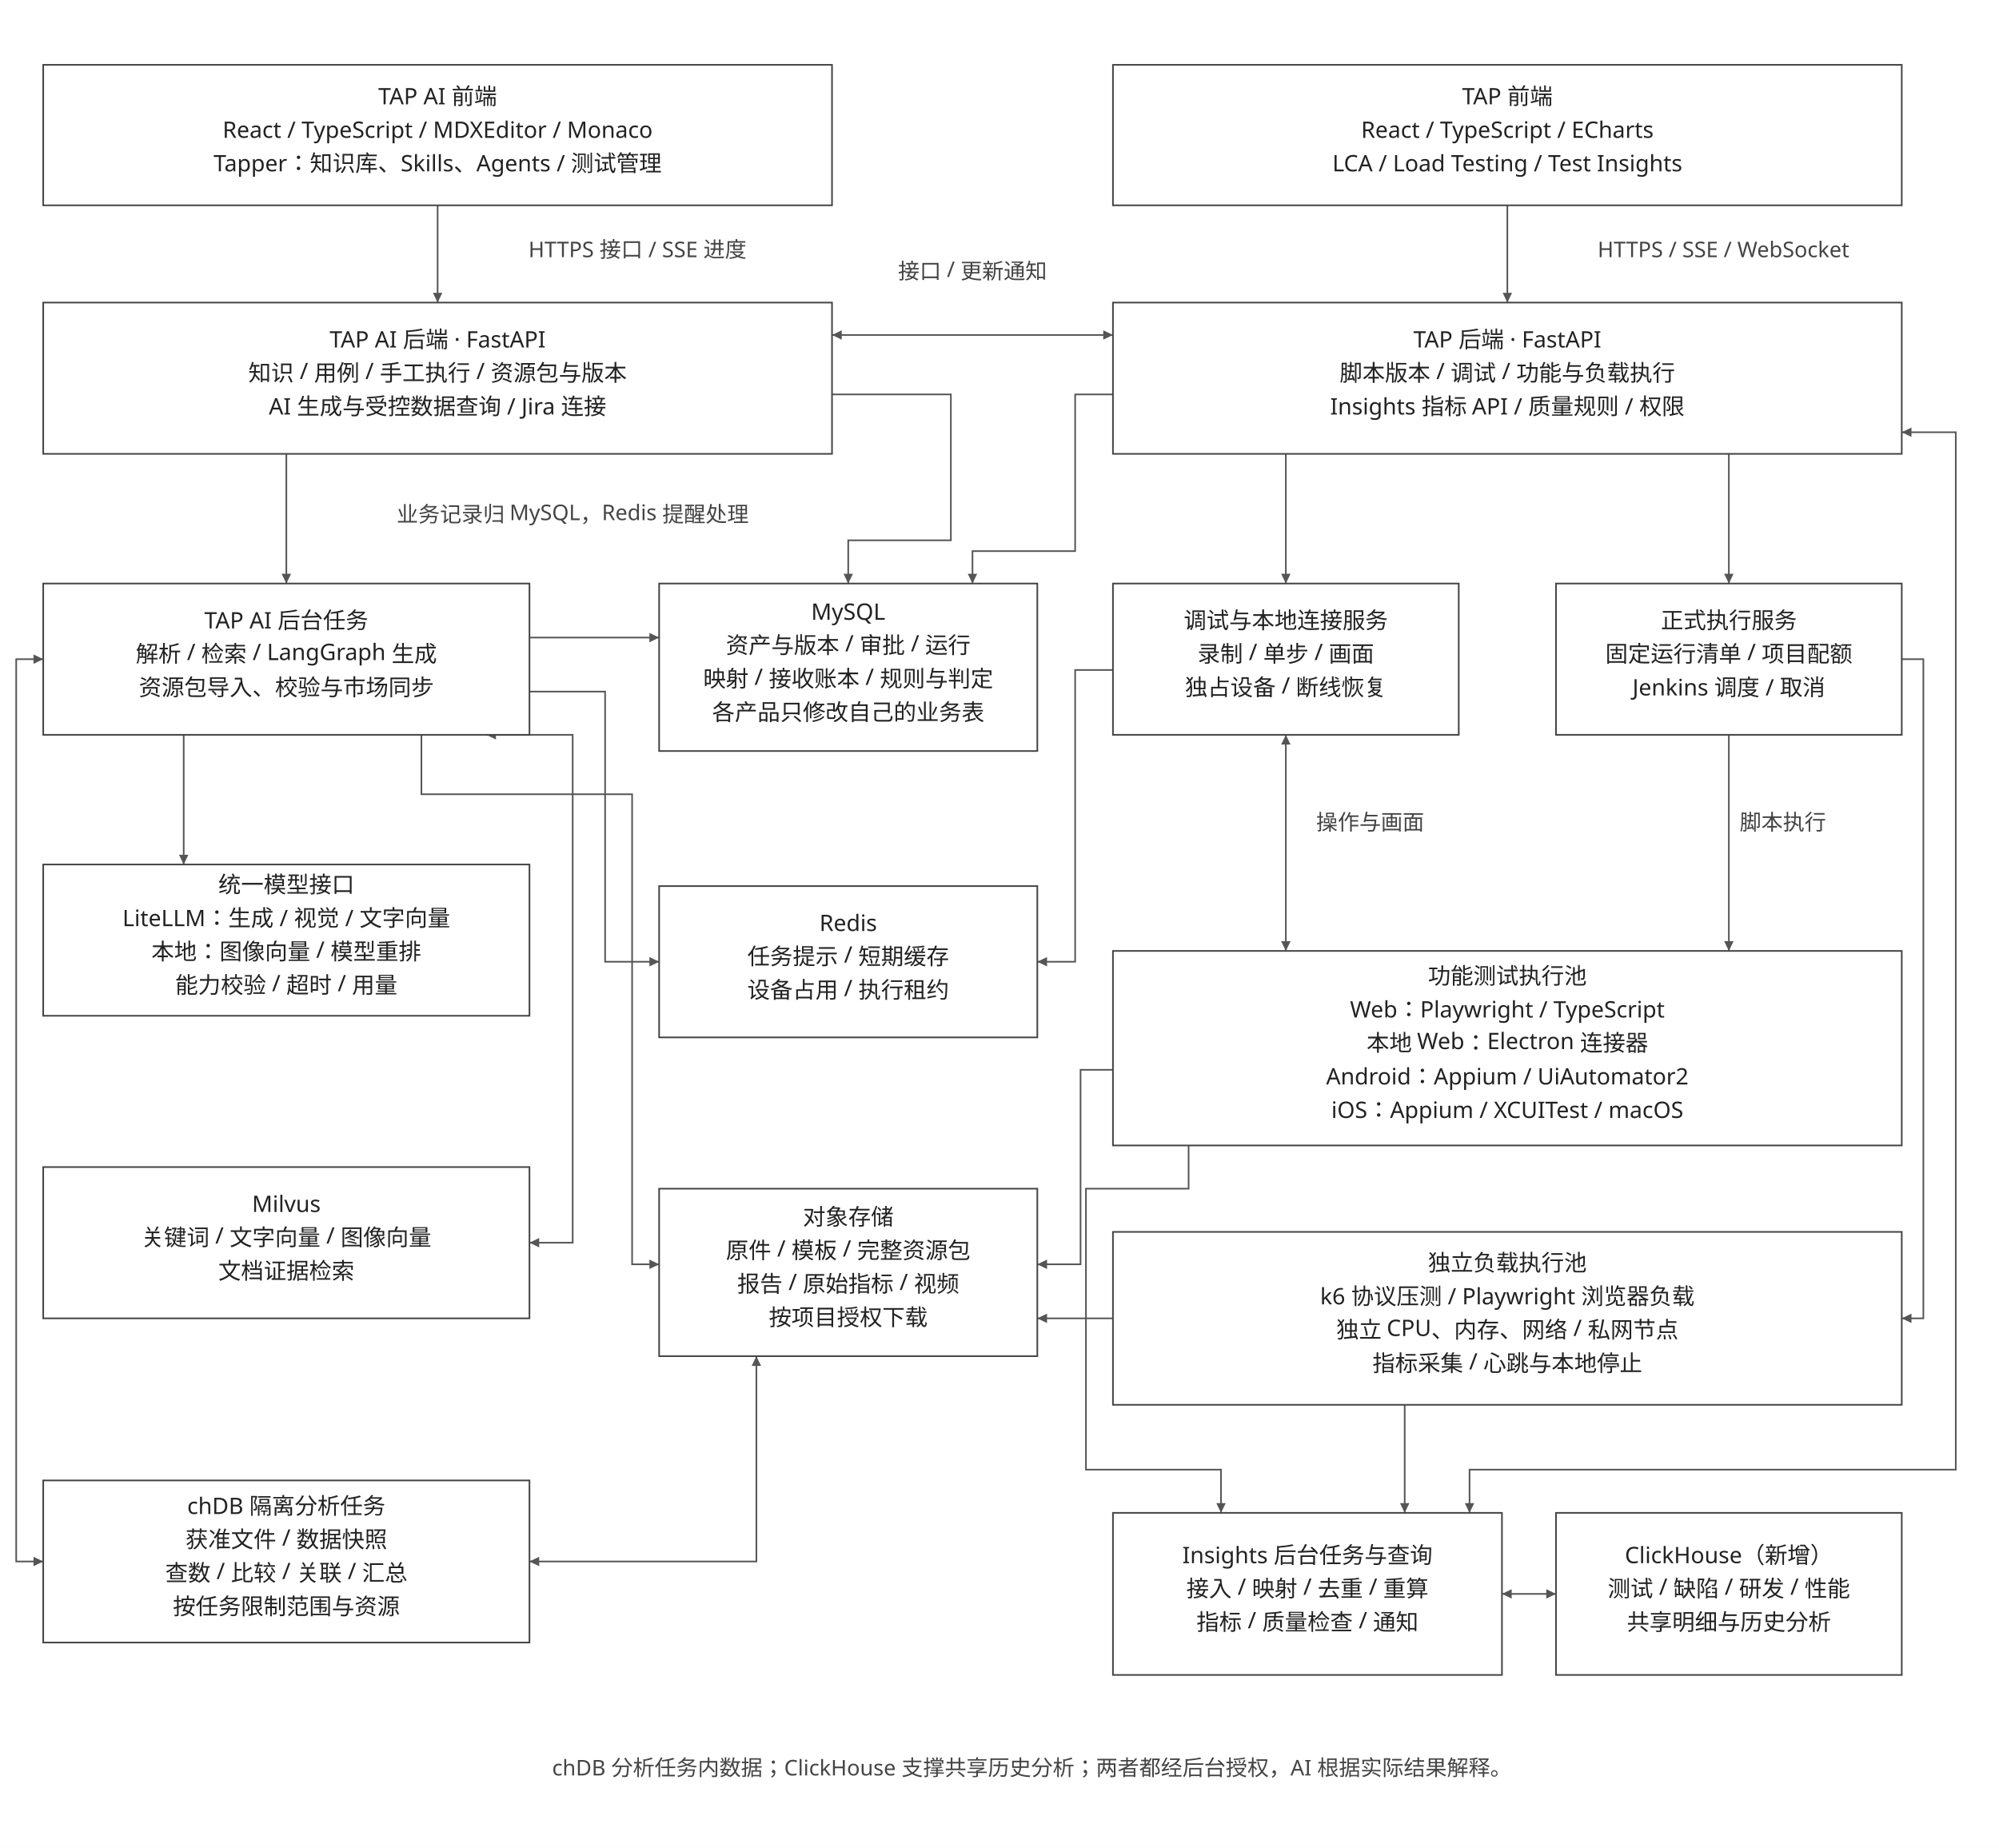
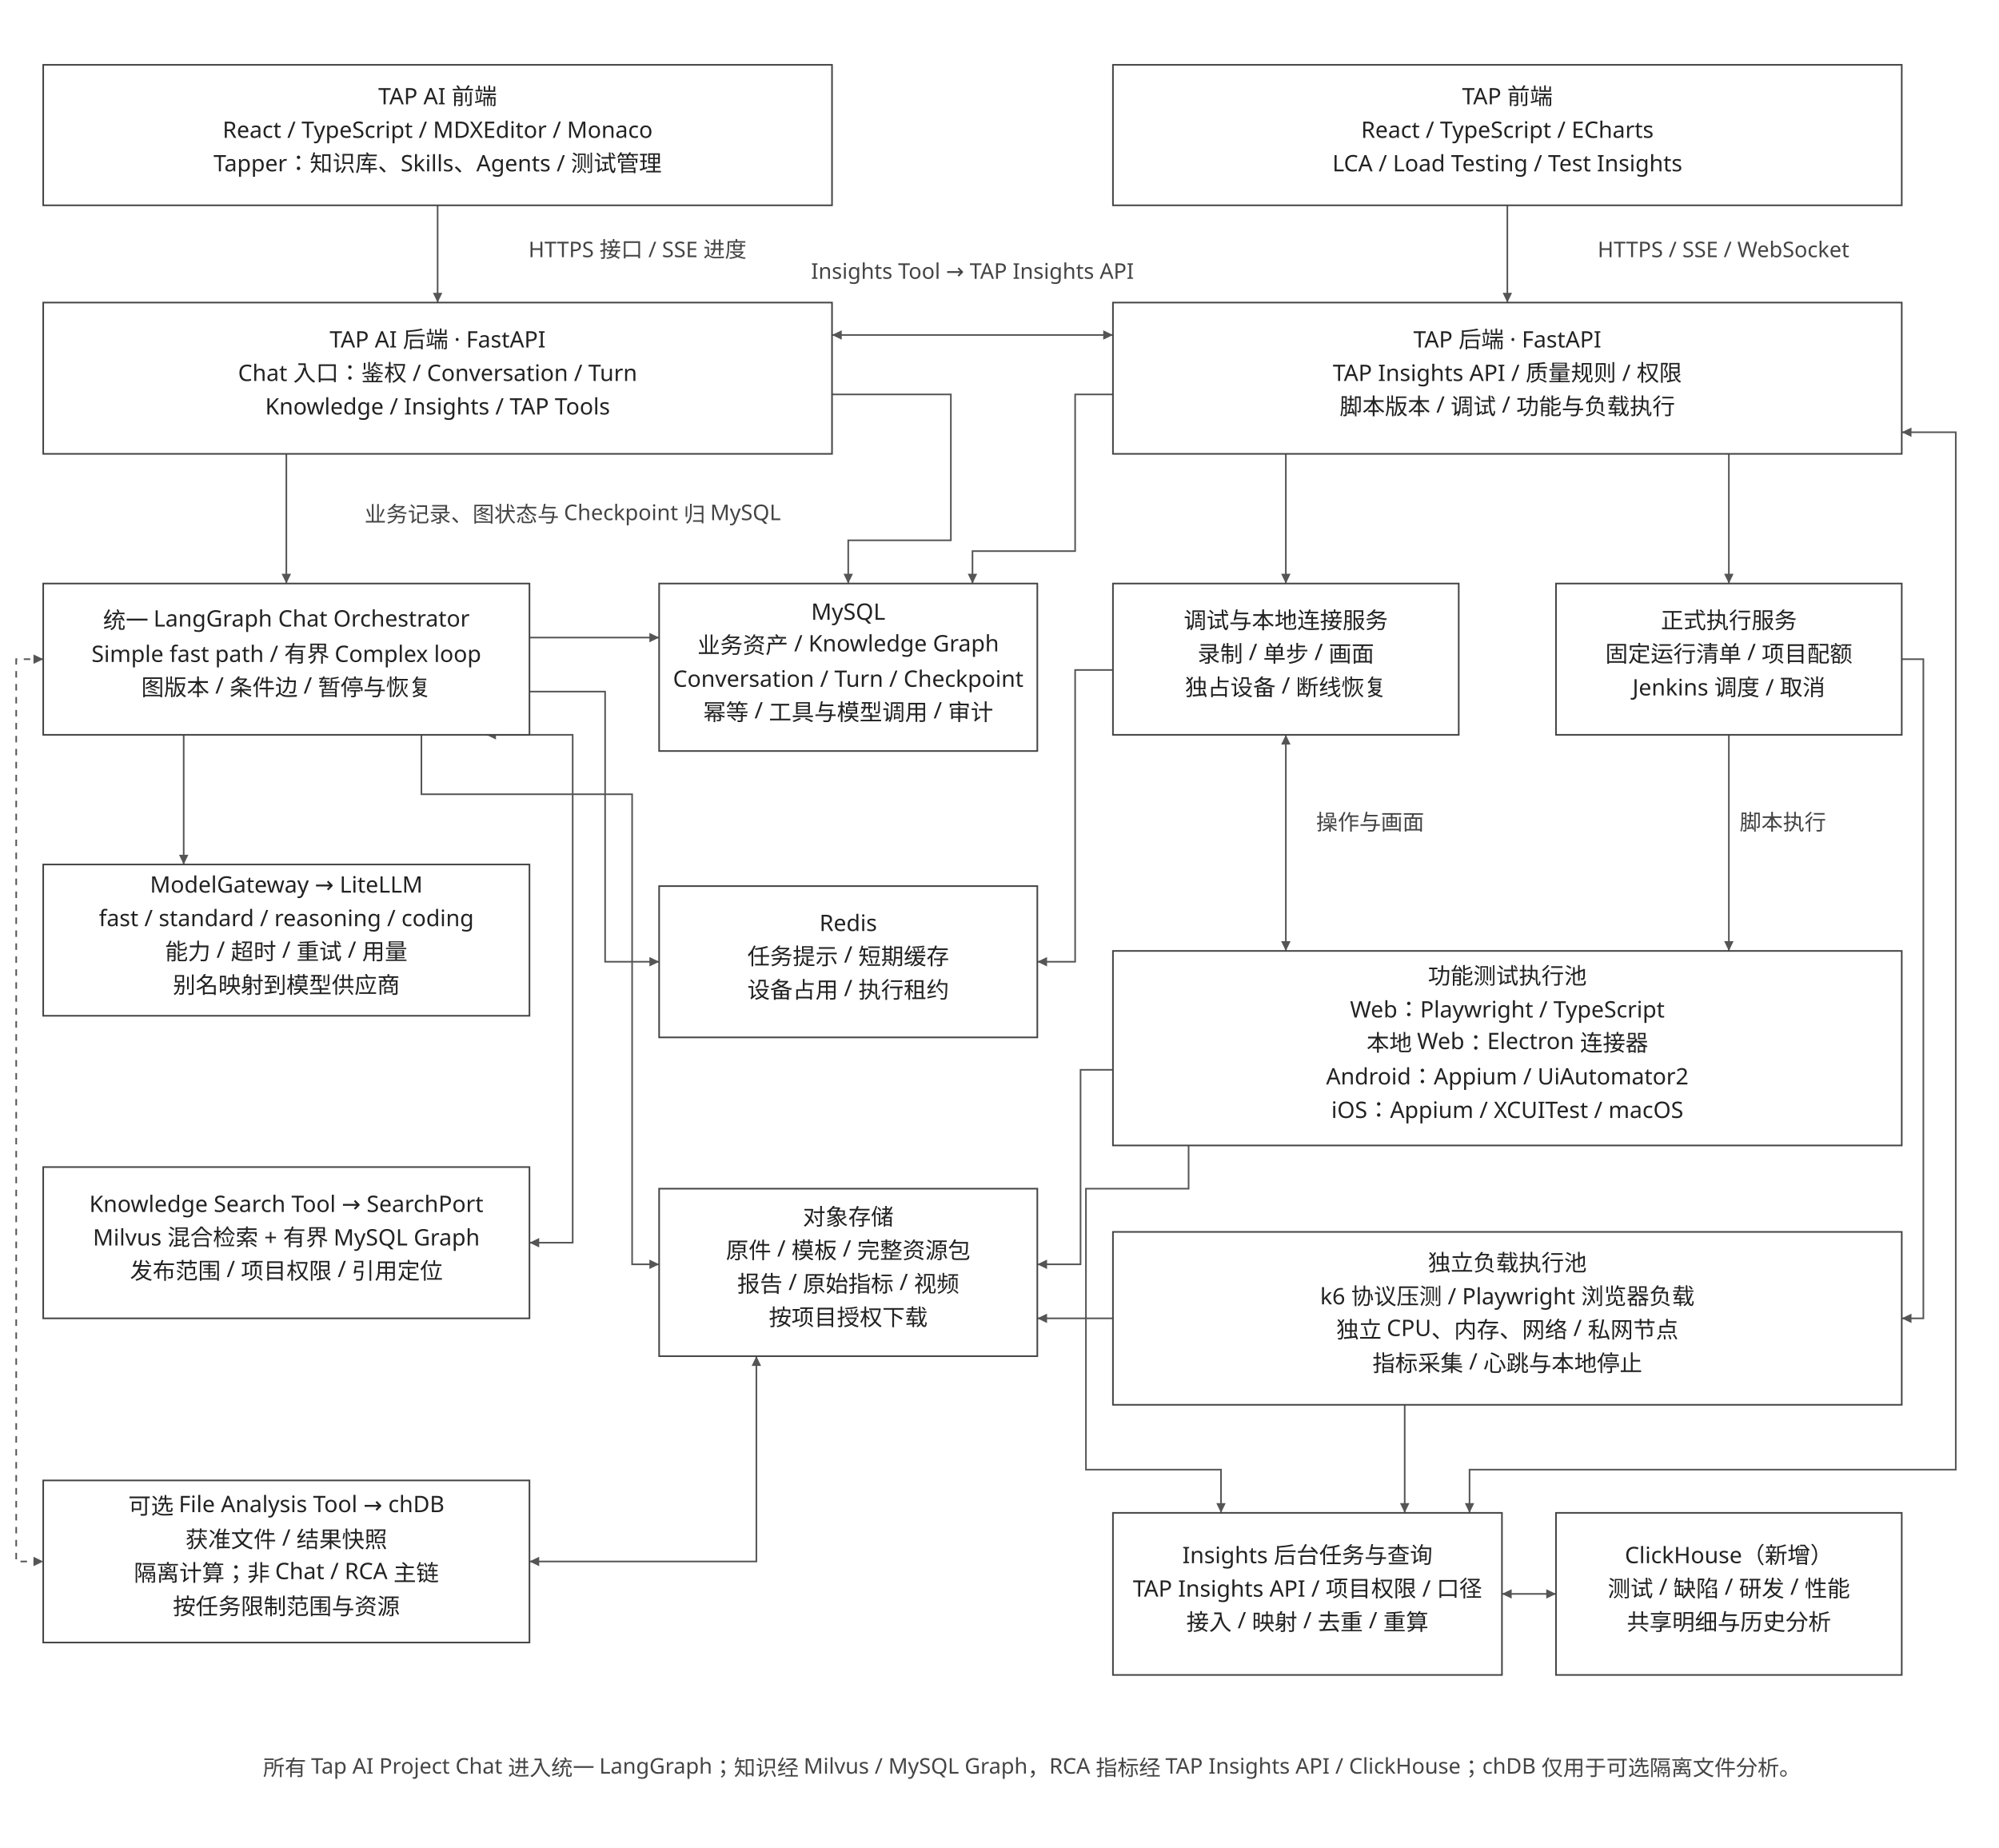
<svg xmlns="http://www.w3.org/2000/svg" width="1850" height="1710" viewBox="0 0 1850 1710" role="img">
  <rect width="100%" height="100%" fill="white" />
  <polyline points="405.0,190.0 405.0,280.0" fill="none" stroke="#555" stroke-width="1.5" />
  <polygon points="405.00,280.00 400.65,271.00 409.35,271.00" fill="#555" />
  <polyline points="1395.0,190.0 1395.0,280.0" fill="none" stroke="#555" stroke-width="1.5" />
  <polygon points="1395.00,280.00 1390.65,271.00 1399.35,271.00" fill="#555" />
  <polyline points="770.0,310.0 1030.0,310.0" fill="none" stroke="#555" stroke-width="1.5" />
  <polygon points="1030.00,310.00 1021.00,314.35 1021.00,305.65" fill="#555" />
  <polygon points="770.00,310.00 779.00,305.65 779.00,314.35" fill="#555" />
  <polyline points="265.0,420.0 265.0,540.0" fill="none" stroke="#555" stroke-width="1.5" />
  <polygon points="265.00,540.00 260.65,531.00 269.35,531.00" fill="#555" />
  <polyline points="1190.0,420.0 1190.0,540.0" fill="none" stroke="#555" stroke-width="1.5" />
  <polygon points="1190.00,540.00 1185.65,531.00 1194.35,531.00" fill="#555" />
  <polyline points="1600.0,420.0 1600.0,540.0" fill="none" stroke="#555" stroke-width="1.5" />
  <polygon points="1600.00,540.00 1595.65,531.00 1604.35,531.00" fill="#555" />
  <polyline points="770.0,365.0 880.0,365.0 880.0,500.0 785.0,500.0 785.0,540.0" fill="none" stroke="#555" stroke-width="1.5" />
  <polygon points="785.00,540.00 780.65,531.00 789.35,531.00" fill="#555" />
  <polyline points="1030.0,365.0 995.0,365.0 995.0,510.0 900.0,510.0 900.0,540.0" fill="none" stroke="#555" stroke-width="1.5" />
  <polygon points="900.00,540.00 895.65,531.00 904.35,531.00" fill="#555" />
  <polyline points="170.0,680.0 170.0,800.0" fill="none" stroke="#555" stroke-width="1.5" />
  <polygon points="170.00,800.00 165.65,791.00 174.35,791.00" fill="#555" />
  <polyline points="450.0,680.0 530.0,680.0 530.0,1150.0 490.0,1150.0" fill="none" stroke="#555" stroke-width="1.5" />
  <polygon points="490.00,1150.00 499.00,1145.65 499.00,1154.35" fill="#555" />
  <polygon points="450.00,680.00 459.00,675.65 459.00,684.35" fill="#555" />
-   <polyline points="40.0,610.0 15.0,610.0 15.0,1445.0 40.0,1445.0" fill="none" stroke="#555" stroke-width="1.5" />
+   <polyline points="40.0,610.0 15.0,610.0 15.0,1445.0 40.0,1445.0" fill="none" stroke="#555" stroke-width="1.5" stroke-dasharray="6 6" />
  <polygon points="40.00,1445.00 31.00,1449.35 31.00,1440.65" fill="#555" />
  <polygon points="40.00,610.00 31.00,614.35 31.00,605.65" fill="#555" />
  <polyline points="490.0,1445.0 700.0,1445.0 700.0,1255.0" fill="none" stroke="#555" stroke-width="1.5" />
  <polygon points="700.00,1255.00 704.35,1264.00 695.65,1264.00" fill="#555" />
  <polygon points="490.00,1445.00 499.00,1440.65 499.00,1449.35" fill="#555" />
  <polyline points="490.0,590.0 610.0,590.0" fill="none" stroke="#555" stroke-width="1.5" />
  <polygon points="610.00,590.00 601.00,594.35 601.00,585.65" fill="#555" />
  <polyline points="490.0,640.0 560.0,640.0 560.0,890.0 610.0,890.0" fill="none" stroke="#555" stroke-width="1.5" />
  <polygon points="610.00,890.00 601.00,894.35 601.00,885.65" fill="#555" />
  <polyline points="1030.0,620.0 995.0,620.0 995.0,890.0 960.0,890.0" fill="none" stroke="#555" stroke-width="1.5" />
  <polygon points="960.00,890.00 969.00,885.65 969.00,894.35" fill="#555" />
  <polyline points="390.0,680.0 390.0,735.0 585.0,735.0 585.0,1170.0 610.0,1170.0" fill="none" stroke="#555" stroke-width="1.5" />
  <polygon points="610.00,1170.00 601.00,1174.35 601.00,1165.65" fill="#555" />
  <polyline points="1190.0,680.0 1190.0,880.0" fill="none" stroke="#555" stroke-width="1.5" />
  <polygon points="1190.00,880.00 1185.65,871.00 1194.35,871.00" fill="#555" />
  <polygon points="1190.00,680.00 1194.35,689.00 1185.65,689.00" fill="#555" />
  <polyline points="1600.0,680.0 1600.0,880.0" fill="none" stroke="#555" stroke-width="1.5" />
  <polygon points="1600.00,880.00 1595.65,871.00 1604.35,871.00" fill="#555" />
  <polyline points="1760.0,610.0 1780.0,610.0 1780.0,1220.0 1760.0,1220.0" fill="none" stroke="#555" stroke-width="1.5" />
  <polygon points="1760.00,1220.00 1769.00,1215.65 1769.00,1224.35" fill="#555" />
  <polyline points="1030.0,990.0 1000.0,990.0 1000.0,1170.0 960.0,1170.0" fill="none" stroke="#555" stroke-width="1.5" />
  <polygon points="960.00,1170.00 969.00,1165.65 969.00,1174.35" fill="#555" />
  <polyline points="1030.0,1220.0 960.0,1220.0" fill="none" stroke="#555" stroke-width="1.5" />
  <polygon points="960.00,1220.00 969.00,1215.65 969.00,1224.35" fill="#555" />
  <polyline points="1100.0,1060.0 1100.0,1100.0 1005.0,1100.0 1005.0,1360.0 1130.0,1360.0 1130.0,1400.0" fill="none" stroke="#555" stroke-width="1.5" />
  <polygon points="1130.00,1400.00 1125.65,1391.00 1134.35,1391.00" fill="#555" />
  <polyline points="1300.0,1300.0 1300.0,1400.0" fill="none" stroke="#555" stroke-width="1.5" />
  <polygon points="1300.00,1400.00 1295.65,1391.00 1304.35,1391.00" fill="#555" />
  <polyline points="1760.0,400.0 1810.0,400.0 1810.0,1360.0 1360.0,1360.0 1360.0,1400.0" fill="none" stroke="#555" stroke-width="1.5" />
  <polygon points="1360.00,1400.00 1355.65,1391.00 1364.35,1391.00" fill="#555" />
  <polygon points="1760.00,400.00 1769.00,395.65 1769.00,404.35" fill="#555" />
  <polyline points="1390.0,1475.0 1440.0,1475.0" fill="none" stroke="#555" stroke-width="1.5" />
  <polygon points="1440.00,1475.00 1431.00,1479.35 1431.00,1470.65" fill="#555" />
  <polygon points="1390.00,1475.00 1399.00,1470.65 1399.00,1479.35" fill="#555" />
  <rect x="40.0" y="60.0" width="730.0" height="130.0" fill="white" stroke="#444" stroke-width="1.5" />
  <text x="405.0" y="96.56" text-anchor="middle" font-family="STHeiti, sans-serif" font-size="21" fill="#222">TAP AI 前端</text>
  <text x="405.0" y="127.56" text-anchor="middle" font-family="STHeiti, sans-serif" font-size="21" fill="#222">React / TypeScript / MDXEditor / Monaco</text>
  <text x="405.0" y="158.56" text-anchor="middle" font-family="STHeiti, sans-serif" font-size="21" fill="#222">Tapper：知识库、Skills、Agents / 测试管理</text>
  <rect x="1030.0" y="60.0" width="730.0" height="130.0" fill="white" stroke="#444" stroke-width="1.5" />
  <text x="1395.0" y="96.56" text-anchor="middle" font-family="STHeiti, sans-serif" font-size="21" fill="#222">TAP 前端</text>
  <text x="1395.0" y="127.56" text-anchor="middle" font-family="STHeiti, sans-serif" font-size="21" fill="#222">React / TypeScript / ECharts</text>
  <text x="1395.0" y="158.56" text-anchor="middle" font-family="STHeiti, sans-serif" font-size="21" fill="#222">LCA / Load Testing / Test Insights</text>
  <rect x="40.0" y="280.0" width="730.0" height="140.0" fill="white" stroke="#444" stroke-width="1.5" />
  <text x="405.0" y="321.56" text-anchor="middle" font-family="STHeiti, sans-serif" font-size="21" fill="#222">TAP AI 后端 · FastAPI</text>
-   <text x="405.0" y="352.56" text-anchor="middle" font-family="STHeiti, sans-serif" font-size="21" fill="#222">知识 / 用例 / 手工执行 / 资源包与版本</text>
-   <text x="405.0" y="383.56" text-anchor="middle" font-family="STHeiti, sans-serif" font-size="21" fill="#222">AI 生成与受控数据查询 / Jira 连接</text>
+   <text x="405.0" y="352.56" text-anchor="middle" font-family="STHeiti, sans-serif" font-size="21" fill="#222">Chat 入口：鉴权 / Conversation / Turn</text>
+   <text x="405.0" y="383.56" text-anchor="middle" font-family="STHeiti, sans-serif" font-size="21" fill="#222">Knowledge / Insights / TAP Tools</text>
  <rect x="1030.0" y="280.0" width="730.0" height="140.0" fill="white" stroke="#444" stroke-width="1.5" />
  <text x="1395.0" y="321.56" text-anchor="middle" font-family="STHeiti, sans-serif" font-size="21" fill="#222">TAP 后端 · FastAPI</text>
-   <text x="1395.0" y="352.56" text-anchor="middle" font-family="STHeiti, sans-serif" font-size="21" fill="#222">脚本版本 / 调试 / 功能与负载执行</text>
-   <text x="1395.0" y="383.56" text-anchor="middle" font-family="STHeiti, sans-serif" font-size="21" fill="#222">Insights 指标 API / 质量规则 / 权限</text>
+   <text x="1395.0" y="352.56" text-anchor="middle" font-family="STHeiti, sans-serif" font-size="21" fill="#222">TAP Insights API / 质量规则 / 权限</text>
+   <text x="1395.0" y="383.56" text-anchor="middle" font-family="STHeiti, sans-serif" font-size="21" fill="#222">脚本版本 / 调试 / 功能与负载执行</text>
  <rect x="40.0" y="540.0" width="450.0" height="140.0" fill="white" stroke="#444" stroke-width="1.5" />
-   <text x="265.0" y="581.56" text-anchor="middle" font-family="STHeiti, sans-serif" font-size="21" fill="#222">TAP AI 后台任务</text>
-   <text x="265.0" y="612.56" text-anchor="middle" font-family="STHeiti, sans-serif" font-size="21" fill="#222">解析 / 检索 / LangGraph 生成</text>
-   <text x="265.0" y="643.56" text-anchor="middle" font-family="STHeiti, sans-serif" font-size="21" fill="#222">资源包导入、校验与市场同步</text>
+   <text x="265.0" y="581.56" text-anchor="middle" font-family="STHeiti, sans-serif" font-size="21" fill="#222">统一 LangGraph Chat Orchestrator</text>
+   <text x="265.0" y="612.56" text-anchor="middle" font-family="STHeiti, sans-serif" font-size="21" fill="#222">Simple fast path / 有界 Complex loop</text>
+   <text x="265.0" y="643.56" text-anchor="middle" font-family="STHeiti, sans-serif" font-size="21" fill="#222">图版本 / 条件边 / 暂停与恢复</text>
  <rect x="1030.0" y="540.0" width="320.0" height="140.0" fill="white" stroke="#444" stroke-width="1.5" />
  <text x="1190.0" y="581.56" text-anchor="middle" font-family="STHeiti, sans-serif" font-size="21" fill="#222">调试与本地连接服务</text>
  <text x="1190.0" y="612.56" text-anchor="middle" font-family="STHeiti, sans-serif" font-size="21" fill="#222">录制 / 单步 / 画面</text>
  <text x="1190.0" y="643.56" text-anchor="middle" font-family="STHeiti, sans-serif" font-size="21" fill="#222">独占设备 / 断线恢复</text>
  <rect x="1440.0" y="540.0" width="320.0" height="140.0" fill="white" stroke="#444" stroke-width="1.5" />
  <text x="1600.0" y="581.56" text-anchor="middle" font-family="STHeiti, sans-serif" font-size="21" fill="#222">正式执行服务</text>
  <text x="1600.0" y="612.56" text-anchor="middle" font-family="STHeiti, sans-serif" font-size="21" fill="#222">固定运行清单 / 项目配额</text>
  <text x="1600.0" y="643.56" text-anchor="middle" font-family="STHeiti, sans-serif" font-size="21" fill="#222">Jenkins 调度 / 取消</text>
  <rect x="40.0" y="800.0" width="450.0" height="140.0" fill="white" stroke="#444" stroke-width="1.5" />
-   <text x="265.0" y="826.06" text-anchor="middle" font-family="STHeiti, sans-serif" font-size="21" fill="#222">统一模型接口</text>
-   <text x="265.0" y="857.06" text-anchor="middle" font-family="STHeiti, sans-serif" font-size="21" fill="#222">LiteLLM：生成 / 视觉 / 文字向量</text>
-   <text x="265.0" y="888.06" text-anchor="middle" font-family="STHeiti, sans-serif" font-size="21" fill="#222">本地：图像向量 / 模型重排</text>
-   <text x="265.0" y="919.06" text-anchor="middle" font-family="STHeiti, sans-serif" font-size="21" fill="#222">能力校验 / 超时 / 用量</text>
+   <text x="265.0" y="826.06" text-anchor="middle" font-family="STHeiti, sans-serif" font-size="21" fill="#222">ModelGateway → LiteLLM</text>
+   <text x="265.0" y="857.06" text-anchor="middle" font-family="STHeiti, sans-serif" font-size="21" fill="#222">fast / standard / reasoning / coding</text>
+   <text x="265.0" y="888.06" text-anchor="middle" font-family="STHeiti, sans-serif" font-size="21" fill="#222">能力 / 超时 / 重试 / 用量</text>
+   <text x="265.0" y="919.06" text-anchor="middle" font-family="STHeiti, sans-serif" font-size="21" fill="#222">别名映射到模型供应商</text>
  <rect x="40.0" y="1080.0" width="450.0" height="140.0" fill="white" stroke="#444" stroke-width="1.5" />
-   <text x="265.0" y="1121.56" text-anchor="middle" font-family="STHeiti, sans-serif" font-size="21" fill="#222">Milvus</text>
-   <text x="265.0" y="1152.56" text-anchor="middle" font-family="STHeiti, sans-serif" font-size="21" fill="#222">关键词 / 文字向量 / 图像向量</text>
-   <text x="265.0" y="1183.56" text-anchor="middle" font-family="STHeiti, sans-serif" font-size="21" fill="#222">文档证据检索</text>
+   <text x="265.0" y="1121.56" text-anchor="middle" font-family="STHeiti, sans-serif" font-size="21" fill="#222">Knowledge Search Tool → SearchPort</text>
+   <text x="265.0" y="1152.56" text-anchor="middle" font-family="STHeiti, sans-serif" font-size="21" fill="#222">Milvus 混合检索 + 有界 MySQL Graph</text>
+   <text x="265.0" y="1183.56" text-anchor="middle" font-family="STHeiti, sans-serif" font-size="21" fill="#222">发布范围 / 项目权限 / 引用定位</text>
  <rect x="40.0" y="1370.0" width="450.0" height="150.0" fill="white" stroke="#444" stroke-width="1.5" />
-   <text x="265.0" y="1401.06" text-anchor="middle" font-family="STHeiti, sans-serif" font-size="21" fill="#222">chDB 隔离分析任务</text>
-   <text x="265.0" y="1432.06" text-anchor="middle" font-family="STHeiti, sans-serif" font-size="21" fill="#222">获准文件 / 数据快照</text>
-   <text x="265.0" y="1463.06" text-anchor="middle" font-family="STHeiti, sans-serif" font-size="21" fill="#222">查数 / 比较 / 关联 / 汇总</text>
+   <text x="265.0" y="1401.06" text-anchor="middle" font-family="STHeiti, sans-serif" font-size="21" fill="#222">可选 File Analysis Tool → chDB</text>
+   <text x="265.0" y="1432.06" text-anchor="middle" font-family="STHeiti, sans-serif" font-size="21" fill="#222">获准文件 / 结果快照</text>
+   <text x="265.0" y="1463.06" text-anchor="middle" font-family="STHeiti, sans-serif" font-size="21" fill="#222">隔离计算；非 Chat / RCA 主链</text>
  <text x="265.0" y="1494.06" text-anchor="middle" font-family="STHeiti, sans-serif" font-size="21" fill="#222">按任务限制范围与资源</text>
  <rect x="610.0" y="540.0" width="350.0" height="155.0" fill="white" stroke="#444" stroke-width="1.5" />
  <text x="785.0" y="573.56" text-anchor="middle" font-family="STHeiti, sans-serif" font-size="21" fill="#222">MySQL</text>
-   <text x="785.0" y="604.56" text-anchor="middle" font-family="STHeiti, sans-serif" font-size="21" fill="#222">资产与版本 / 审批 / 运行</text>
-   <text x="785.0" y="635.56" text-anchor="middle" font-family="STHeiti, sans-serif" font-size="21" fill="#222">映射 / 接收账本 / 规则与判定</text>
-   <text x="785.0" y="666.56" text-anchor="middle" font-family="STHeiti, sans-serif" font-size="21" fill="#222">各产品只修改自己的业务表</text>
+   <text x="785.0" y="604.56" text-anchor="middle" font-family="STHeiti, sans-serif" font-size="21" fill="#222">业务资产 / Knowledge Graph</text>
+   <text x="785.0" y="635.56" text-anchor="middle" font-family="STHeiti, sans-serif" font-size="21" fill="#222">Conversation / Turn / Checkpoint</text>
+   <text x="785.0" y="666.56" text-anchor="middle" font-family="STHeiti, sans-serif" font-size="21" fill="#222">幂等 / 工具与模型调用 / 审计</text>
  <rect x="610.0" y="820.0" width="350.0" height="140.0" fill="white" stroke="#444" stroke-width="1.5" />
  <text x="785.0" y="861.56" text-anchor="middle" font-family="STHeiti, sans-serif" font-size="21" fill="#222">Redis</text>
  <text x="785.0" y="892.56" text-anchor="middle" font-family="STHeiti, sans-serif" font-size="21" fill="#222">任务提示 / 短期缓存</text>
  <text x="785.0" y="923.56" text-anchor="middle" font-family="STHeiti, sans-serif" font-size="21" fill="#222">设备占用 / 执行租约</text>
  <rect x="610.0" y="1100.0" width="350.0" height="155.0" fill="white" stroke="#444" stroke-width="1.5" />
  <text x="785.0" y="1133.56" text-anchor="middle" font-family="STHeiti, sans-serif" font-size="21" fill="#222">对象存储</text>
  <text x="785.0" y="1164.56" text-anchor="middle" font-family="STHeiti, sans-serif" font-size="21" fill="#222">原件 / 模板 / 完整资源包</text>
  <text x="785.0" y="1195.56" text-anchor="middle" font-family="STHeiti, sans-serif" font-size="21" fill="#222">报告 / 原始指标 / 视频</text>
  <text x="785.0" y="1226.56" text-anchor="middle" font-family="STHeiti, sans-serif" font-size="21" fill="#222">按项目授权下载</text>
  <rect x="1030.0" y="880.0" width="730.0" height="180.0" fill="white" stroke="#444" stroke-width="1.5" />
  <text x="1395.0" y="910.56" text-anchor="middle" font-family="STHeiti, sans-serif" font-size="21" fill="#222">功能测试执行池</text>
  <text x="1395.0" y="941.56" text-anchor="middle" font-family="STHeiti, sans-serif" font-size="21" fill="#222">Web：Playwright / TypeScript</text>
  <text x="1395.0" y="972.56" text-anchor="middle" font-family="STHeiti, sans-serif" font-size="21" fill="#222">本地 Web：Electron 连接器</text>
  <text x="1395.0" y="1003.56" text-anchor="middle" font-family="STHeiti, sans-serif" font-size="21" fill="#222">Android：Appium / UiAutomator2</text>
  <text x="1395.0" y="1034.56" text-anchor="middle" font-family="STHeiti, sans-serif" font-size="21" fill="#222">iOS：Appium / XCUITest / macOS</text>
  <rect x="1030.0" y="1140.0" width="730.0" height="160.0" fill="white" stroke="#444" stroke-width="1.5" />
  <text x="1395.0" y="1176.06" text-anchor="middle" font-family="STHeiti, sans-serif" font-size="21" fill="#222">独立负载执行池</text>
  <text x="1395.0" y="1207.06" text-anchor="middle" font-family="STHeiti, sans-serif" font-size="21" fill="#222">k6 协议压测 / Playwright 浏览器负载</text>
  <text x="1395.0" y="1238.06" text-anchor="middle" font-family="STHeiti, sans-serif" font-size="21" fill="#222">独立 CPU、内存、网络 / 私网节点</text>
  <text x="1395.0" y="1269.06" text-anchor="middle" font-family="STHeiti, sans-serif" font-size="21" fill="#222">指标采集 / 心跳与本地停止</text>
  <rect x="1030.0" y="1400.0" width="360.0" height="150.0" fill="white" stroke="#444" stroke-width="1.5" />
  <text x="1210.0" y="1446.56" text-anchor="middle" font-family="STHeiti, sans-serif" font-size="21" fill="#222">Insights 后台任务与查询</text>
-   <text x="1210.0" y="1477.56" text-anchor="middle" font-family="STHeiti, sans-serif" font-size="21" fill="#222">接入 / 映射 / 去重 / 重算</text>
-   <text x="1210.0" y="1508.56" text-anchor="middle" font-family="STHeiti, sans-serif" font-size="21" fill="#222">指标 / 质量检查 / 通知</text>
+   <text x="1210.0" y="1477.56" text-anchor="middle" font-family="STHeiti, sans-serif" font-size="21" fill="#222">TAP Insights API / 项目权限 / 口径</text>
+   <text x="1210.0" y="1508.56" text-anchor="middle" font-family="STHeiti, sans-serif" font-size="21" fill="#222">接入 / 映射 / 去重 / 重算</text>
  <rect x="1440.0" y="1400.0" width="320.0" height="150.0" fill="white" stroke="#444" stroke-width="1.5" />
  <text x="1600.0" y="1446.56" text-anchor="middle" font-family="STHeiti, sans-serif" font-size="21" fill="#222">ClickHouse（新增）</text>
  <text x="1600.0" y="1477.56" text-anchor="middle" font-family="STHeiti, sans-serif" font-size="21" fill="#222">测试 / 缺陷 / 研发 / 性能</text>
  <text x="1600.0" y="1508.56" text-anchor="middle" font-family="STHeiti, sans-serif" font-size="21" fill="#222">共享明细与历史分析</text>
  <text x="590.0" y="238.0" text-anchor="middle" font-family="STHeiti, sans-serif" font-size="20" fill="#444">HTTPS 接口 / SSE 进度</text>
  <text x="1595.0" y="238.0" text-anchor="middle" font-family="STHeiti, sans-serif" font-size="20" fill="#444">HTTPS / SSE / WebSocket</text>
-   <text x="900.0" y="258.0" text-anchor="middle" font-family="STHeiti, sans-serif" font-size="20" fill="#444">接口 / 更新通知</text>
-   <text x="530.0" y="483.0" text-anchor="middle" font-family="STHeiti, sans-serif" font-size="20" fill="#444">业务记录归 MySQL，Redis 提醒处理</text>
+   <text x="900.0" y="258.0" text-anchor="middle" font-family="STHeiti, sans-serif" font-size="20" fill="#444">Insights Tool → TAP Insights API</text>
+   <text x="530.0" y="483.0" text-anchor="middle" font-family="STHeiti, sans-serif" font-size="20" fill="#444">业务记录、图状态与 Checkpoint 归 MySQL</text>
  <text x="1268.0" y="768.0" text-anchor="middle" font-family="STHeiti, sans-serif" font-size="20" fill="#444">操作与画面</text>
  <text x="1650.0" y="768.0" text-anchor="middle" font-family="STHeiti, sans-serif" font-size="20" fill="#444">脚本执行</text>
-   <text x="955.0" y="1643.0" text-anchor="middle" font-family="STHeiti, sans-serif" font-size="20" fill="#444">chDB 分析任务内数据；ClickHouse 支撑共享历史分析；两者都经后台授权，AI 根据实际结果解释。</text>
+   <text x="955.0" y="1643.0" text-anchor="middle" font-family="STHeiti, sans-serif" font-size="20" fill="#444">所有 Tap AI Project Chat 进入统一 LangGraph；知识经 Milvus / MySQL Graph，RCA 指标经 TAP Insights API / ClickHouse；chDB 仅用于可选隔离文件分析。</text>
</svg>
